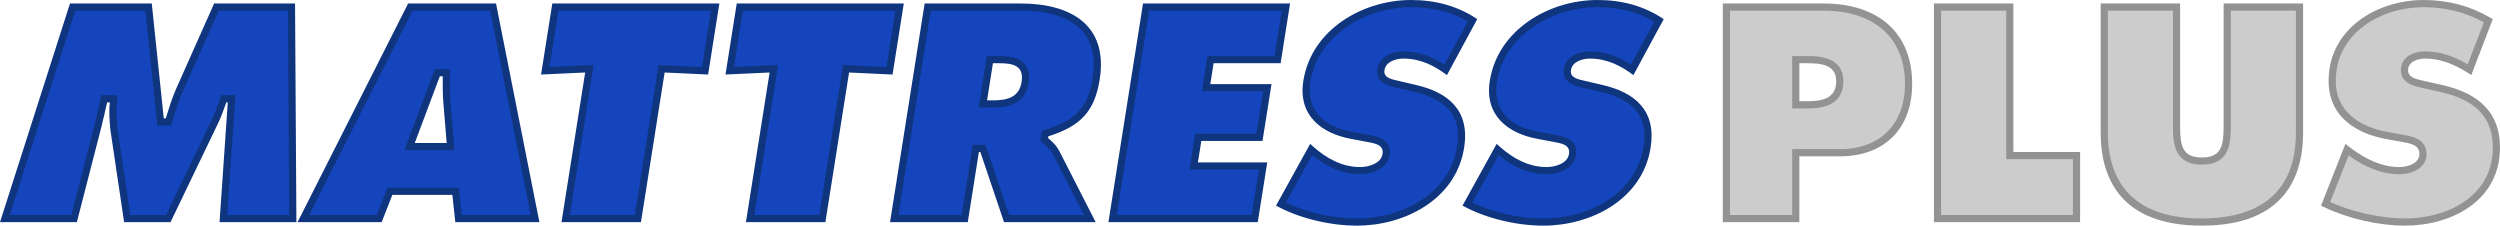
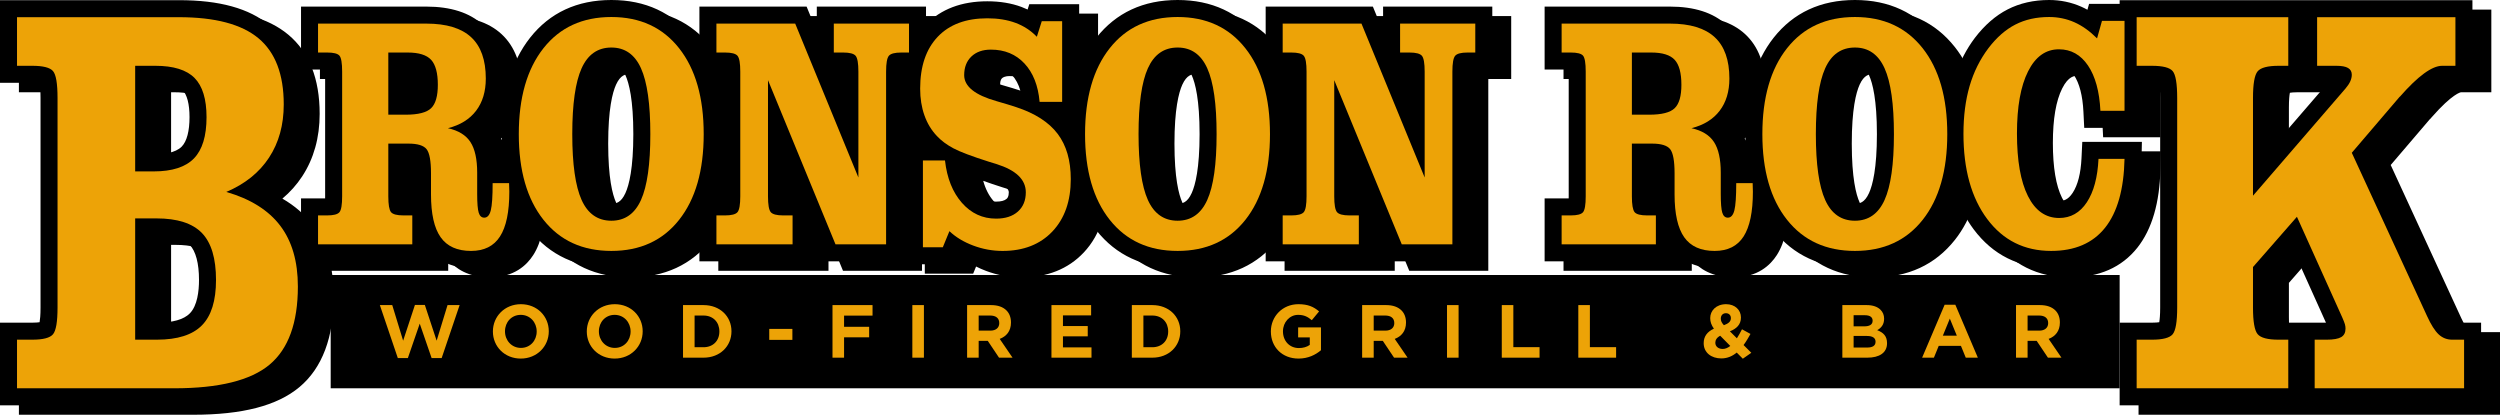
- <svg xmlns="http://www.w3.org/2000/svg" version="1.1" id="Layer_1" x="0px" y="0px" width="696.339px" height="62.848px" viewBox="0 0 696.339 62.848" enable-background="new 0 0 696.339 62.848" xml:space="preserve">
+ <svg xmlns="http://www.w3.org/2000/svg" version="1.1" id="Layer_1" x="0px" y="0px" width="10454.034px" height="1734.349px" viewBox="0 0 10454.034 1734.349" enable-background="new 0 0 10454.034 1734.349" xml:space="preserve">
+   <path d="M5783.527,131.503L5740.84,27.586h-448.299v171.641c-9.108-14.57-18.814-28.6-29.313-41.855  C5180.742,52.933,5066.723,0,4924.385,0c-142.996,0-257.362,53.077-339.945,157.767c-29.38,37.243-53.357,79.572-71.824,126.784  V17.482h-208.5l-7.052,22.347c-8.28-3.926-16.798-7.545-25.513-10.787c-42.048-15.708-90.166-23.649-142.983-23.649  c-107.642,0-193.775,32.7-256.339,96.942V27.586h-456.683v103.8l-42.628-103.8h-448.271v171.641  c-9.108-14.57-18.787-28.6-29.283-41.855C2812.847,52.933,2698.848,0,2556.49,0c-143.023,0-257.4,53.097-339.926,157.767  c-78.501,99.516-118.303,235.149-118.303,403.114c0,47.287,3.521,91.691,9.841,133.76h-42.27  c-2.982-57.94-15.785-103.686-38.845-139.174c-3.397-5.239-7.015-10.276-10.894-15.099c11.481-10.392,21.96-21.796,31.388-34.206  c36.549-48.099,55.085-107.911,55.085-177.749c0-97.752-28.329-173.512-84.216-225.152  c-54.342-50.231-133.625-75.695-235.582-75.695h-523.994v263.207h100.694c0.087,2.664,0.107,5.596,0.107,8.772v521.31  c0,3.193-0.04,6.118-0.107,8.809h-100.694v118.506c-9.147-16.577-19.027-32.565-30.356-47.443  c-32.882-43.303-75.25-79.977-126.63-109.754c32.257-27.074,59.88-58.057,82.662-92.752  c48.572-73.988,73.213-161.984,73.213-261.539c0-147.248-44.2-258.739-131.386-331.385C1041.763,34.929,918.058,0.723,748.134,0.723  H0v345.56h135.228c14.319,0,24.082,0.887,30.489,1.854c1.776,10.554,3.755,29.505,3.755,61.461v876.375  c0,32.151-2.055,51.004-3.879,61.386c-6.282,0.984-15.998,1.891-30.364,1.891H0v345.559h728.712  c205.767,0,350.992-37.727,444.005-115.36c95.56-79.776,144.037-208.162,144.037-381.569c0-37.031-3.185-71.903-8.819-105.055  h487.261v-45.89c30.548,36.203,84.02,73.486,174.583,73.486c100.184,0,153.696-50.724,180.885-93.149  c17.889-27.787,30.771-61.732,39.069-102.064c8.404,13.121,17.33,25.772,26.873,37.842  c82.524,104.419,196.881,157.352,339.886,157.352c142.676,0,256.771-52.836,339.134-157.014  c10.372-13.141,19.992-27.017,29.022-41.422v170.88h460.719V945.246l60.688,147.598h330.374V299.545  c0-3.203,0.047-6.128,0.124-8.772h6.003c-3.948,25.252-5.944,51.931-5.944,80.026c0,48.736,7.371,94.24,21.893,135.228  c12.447,35.13,29.999,66.73,52.006,93.9h-62.378v505.036h202.131l12.293-29.989c13.257,6.715,27.188,12.852,41.748,18.332  c47.744,18.006,97.521,27.114,147.973,27.114c107.411,0,194.915-34.812,260.004-103.522c36.917-38.97,62.979-85.68,78.707-139.172  c15.235,30.807,32.959,59.377,53.512,85.322c82.564,104.419,196.92,157.352,339.886,157.352  c142.589,0,256.705-52.816,339.21-157.051c10.363-13.103,19.935-26.94,28.946-41.308v170.803h460.708V945.209l60.728,147.635  h330.468V299.545c0-3.203,0.04-6.128,0.117-8.772h95.638V27.586h-456.674V131.503z M636.392,346.283h13.123  c54.948,0,94.181,10.276,113.303,29.621c19.423,19.684,29.68,59.06,29.68,113.857c0,58.711-11.26,101.291-32.565,123.194  c-26.244,26.969-78.212,32.643-117.182,32.643h-6.359V346.283z M793.627,1310.559c-25.357,25.685-71.575,38.691-137.378,38.691  h-19.857V984.432h18.158c66.692,0,113.325,13.238,138.625,39.365c25.511,26.293,38.99,77.114,38.99,146.969  C832.164,1216.733,825.46,1278.311,793.627,1310.559 M1695.003,829.665c-0.059-2.691-0.097-5.616-0.097-8.809V671.639h13.121  c8.809,0,15.158,0.549,19.549,1.186c1.66,8.829,3.551,24.855,3.551,51.968v87.976c0,5.713,0.057,11.339,0.202,16.895H1695.003z   M1753.184,400.962c-4.187,1.931-19.365,7.487-56.735,7.487h-1.543V290.773h9.649c35.506,0,45.744,7.487,45.821,7.487  c0.174,0.223,9.351,12.41,9.351,56.397C1759.727,384.897,1754.941,397.402,1753.184,400.962 M2615.452,807.039  c-18.613,41.315-40.185,44.779-58.962,44.779c-19.01,0-40.863-3.464-59.542-44.779c-14.957-33.182-32.777-102.816-32.777-246.158  c0-143.361,17.82-213.015,32.757-246.16c18.699-41.353,40.553-44.817,59.562-44.817c18.777,0,40.349,3.464,58.982,44.799  c15.004,33.2,32.844,102.836,32.844,246.178C2648.316,704.203,2630.476,773.837,2615.452,807.039 M3024.406,820.828  c0,3.221-0.04,6.146-0.107,8.837h-54.438c29.032-77.122,43.892-166.855,43.892-268.784c0-102.461-14.965-192.666-44.21-270.108  h54.757c0.067,2.664,0.107,5.569,0.107,8.772V820.828z M3282.692,829.665c-0.077-2.691-0.116-5.616-0.116-8.837V695.249  l55.268,134.416H3282.692z M3518.314,381.714l-37.322-90.94h37.225c0.057,2.664,0.097,5.569,0.097,8.772V381.714z M4209.065,831.605  c-8.529,7.622-23.31,11.501-43.882,11.501c-35.844,0-64.279-13.364-89.501-42.011c-19.403-22.077-33.886-50.376-43.331-84.522  c23.282,8.519,50.212,17.589,80.924,27.355c7.43,2.45,18.255,5.788,31.793,9.841c22.047,6.831,73.33,25.424,73.33,50.308  C4218.396,823.278,4212.097,828.894,4209.065,831.605 M4186.981,354.677c-72.193-20.33-83.809-40.371-84.022-40.371  c0-18.707,5.77-24.266,8.134-26.552c2.373-2.259,9.504-9.118,32.488-9.118c37.727,0,65.822,11.307,88.431,35.498  c15.476,16.615,27.094,38.276,34.755,64.694C4246.358,372.102,4220.258,364.22,4186.981,354.677 M4467.894,502.67  c-1.603-1.881-3.02-3.841-4.68-5.673h5.018C4468.095,498.868,4467.991,500.769,4467.894,502.67 M4983.347,807.078  c-18.573,41.276-40.167,44.74-58.962,44.74c-19.009,0-40.843-3.464-59.505-44.76c-14.955-33.202-32.795-102.876-32.795-246.178  c0-143.304,17.84-212.996,32.757-246.16c18.7-41.353,40.533-44.817,59.542-44.817c18.767,0,40.389,3.464,59.001,44.817  c14.965,33.105,32.807,102.682,32.807,246.16C5016.193,704.347,4998.371,773.896,4983.347,807.078 M5392.348,820.828  c0,3.221-0.04,6.146-0.117,8.837h-54.437c29.022-77.141,43.882-166.874,43.882-268.784c0-102.48-14.957-192.666-44.21-270.108  h54.765c0.077,2.644,0.117,5.569,0.117,8.772V820.828z M5650.51,829.665c-0.079-2.691-0.116-5.616-0.116-8.837V695.133  l55.345,134.532H5650.51z M5886.152,290.773c0.077,2.664,0.115,5.569,0.115,8.772v82.169l-37.34-90.94H5886.152z" />
+   <path d="M10254.112,1349.268c-4.4,0-5.75-0.848-8.009-2.932c-3.126-2.932-14.724-15.496-32.824-55.152L9917.971,650.46  l163.738-191.662l1.332-0.869l6.213-7.092c87.553-99.835,121.729-104.419,122.636-104.534h126.861V0.733H8863.518v15.409h-127.769  l-6.948,24.681c-8.586-4.766-17.251-9.09-26.013-12.967C8660.837,9.369,8615.662,0,8568.517,0  c-64.299,0-122.75,13.277-173.657,39.464c-50.25,25.78-96.236,65.803-136.916,119.21c-34.755,46.121-61.538,97.953-80.836,153.858  c-19.549-58.646-46.469-110.758-81.609-155.2C8012.904,52.933,7898.896,0,7756.635,0c-142.936,0-257.292,53.077-339.926,157.747  c-78.501,99.479-118.312,235.11-118.312,403.134c0,47.269,3.531,91.691,9.843,133.74h-42.223  c-2.992-57.853-15.804-103.587-38.904-139.192c-3.377-5.239-7.005-10.256-10.865-15.062c11.463-10.392,21.922-21.768,31.358-34.146  c36.608-48.109,55.152-107.932,55.152-177.798c0-97.762-28.367-173.522-84.251-225.135  c-54.284-50.249-133.578-75.723-235.624-75.723h-523.887v263.207h100.617c0.057,2.674,0.097,5.596,0.097,8.772v521.31  c0,3.203-0.04,6.128-0.116,8.789h-100.598v263.18h536.374v-45.773c30.605,36.144,84.08,73.369,174.565,73.369  c100.133,0,153.684-50.686,180.989-93.227c17.812-27.787,30.664-61.695,38.942-101.967c8.414,13.121,17.35,25.79,26.902,37.842  c82.611,104.399,196.95,157.332,339.866,157.332c142.589,0,256.675-52.816,339.114-157.014  c34.812-44.007,61.541-95.541,81.011-153.52c18.603,55.587,43.786,105.605,76.303,149.034  c80.238,107.158,189.229,161.499,323.966,161.499c121.245,0,215.918-41.711,281.452-124.016  c61.115-77.025,93.613-188.236,96.584-330.593l1.506-72.599h-249.265l-3.223,67.753c-3.05,64.068-15.573,113.131-37.168,145.794  c-19.606,29.582-38.634,33.654-56.29,33.654c-13.22,0-40.719,0-67-52.46c-25.437-50.666-38.346-127.952-38.346-229.737  c0-99.892,13.065-176.484,38.925-227.826c26.532-53.057,52.835-53.057,65.475-53.057c18.719,0,40.796,4.371,62.621,36.559  c23.021,34.049,36.396,85.565,39.772,153.125l3.357,67.579h239.635V346.303h43.65c14.339,0,24.122,0.887,30.548,1.861  c1.777,10.546,3.765,29.497,3.765,61.434v876.355c0,32.131-2.064,51.024-3.898,61.406c-6.292,0.984-16.036,1.909-30.414,1.909  h-135.197v345.56h1511.475v-345.56H10254.112z M6895.158,829.645c-0.077-2.662-0.117-5.586-0.117-8.789V671.639h13.104  c8.819,0,15.168,0.559,19.549,1.186c1.678,8.876,3.589,24.922,3.589,51.968v87.976c0,5.713,0.057,11.349,0.174,16.876H6895.158z   M6953.282,400.982c-4.13,1.919-19.298,7.468-56.638,7.468h-1.603V290.773h9.592c35.623,0,45.851,7.527,45.871,7.527  c0.114,0.144,9.319,12.254,9.319,56.357C6959.822,385.014,6954.999,397.479,6953.282,400.982 M7815.646,807.059  c-18.603,41.306-40.215,44.76-59.011,44.76c-19.027,0-40.873-3.454-59.513-44.799c-14.937-33.115-32.767-102.692-32.767-246.138  c0-143.458,17.83-213.055,32.767-246.197c18.64-41.315,40.505-44.779,59.513-44.779c18.796,0,40.389,3.464,59.031,44.779  c14.975,33.22,32.844,102.874,32.844,246.197C7848.51,704.183,7830.641,773.819,7815.646,807.059 M8417.052,266.565  c-36.375,72.191-54.033,167.59-54.033,291.633c0,125.917,17.484,221.951,53.435,293.506c41.238,82.38,98.187,115.224,148.9,126.205  c-83.096-2.885-148.09-37.091-198.398-104.294c-56.657-75.683-85.392-181.347-85.392-314.055c0-67.127,7.681-127.596,22.792-179.659  c14.569-50.097,37.186-95.726,67.02-135.325c27.479-36.105,57.255-62.523,88.518-78.568c26.958-13.876,58.51-21.721,93.958-23.399  C8506.65,155.99,8455.358,189.935,8417.052,266.565 M9607.937,1349.268h-79.756c-15.361,0-25.493-1.041-31.842-2.122  c-1.872-10.092-4.071-28.811-4.071-61.193v-142.646l93.245-106.589l140.736,312.549H9607.937z M9492.268,627.081V409.598  c0-32.372,2.199-51.081,4.054-61.163c6.366-1.081,16.498-2.132,31.859-2.132h206.405L9492.268,627.081z" />
+   <path d="M5862.569,171.024l-42.687-103.917h-448.299v171.641c-9.107-14.569-18.814-28.6-29.312-41.855  c-82.497-104.439-196.505-157.371-338.843-157.371c-142.996,0-257.362,53.077-339.945,157.767  c-29.38,37.243-53.358,79.572-71.824,126.784V57.003h-208.5l-7.052,22.347c-8.28-3.926-16.799-7.545-25.513-10.787  c-42.048-15.708-90.166-23.649-142.984-23.649c-107.642,0-193.774,32.7-256.338,96.942V67.107h-456.683v103.8l-42.628-103.8  h-448.271v171.641c-9.108-14.569-18.787-28.6-29.283-41.855C2891.889,92.454,2777.89,39.521,2635.533,39.521  c-143.023,0-257.4,53.097-339.926,157.767c-78.501,99.516-118.303,235.149-118.303,403.114c0,47.287,3.521,91.691,9.841,133.76  h-42.27c-2.982-57.94-15.785-103.686-38.845-139.174c-3.397-5.239-7.015-10.276-10.894-15.099  c11.481-10.392,21.96-21.796,31.388-34.206c36.549-48.099,55.085-107.911,55.085-177.749c0-97.752-28.329-173.512-84.216-225.152  c-54.342-50.231-133.625-75.695-235.582-75.695h-523.994v263.207h100.694c0.087,2.664,0.107,5.596,0.107,8.772v521.31  c0,3.193-0.039,6.118-0.107,8.809h-100.694v118.506c-9.147-16.577-19.027-32.565-30.356-47.443  c-32.882-43.303-75.25-79.977-126.63-109.754c32.257-27.074,59.88-58.057,82.663-92.752  c48.572-73.988,73.213-161.984,73.213-261.539c0-147.248-44.201-258.739-131.386-331.385  C1120.806,74.45,997.1,40.244,827.177,40.244H79.042v345.56H214.27c14.319,0,24.082,0.887,30.489,1.854  c1.776,10.554,3.755,29.505,3.755,61.461v876.375c0,32.15-2.055,51.004-3.879,61.386c-6.282,0.984-15.998,1.891-30.364,1.891H79.042  v345.56h728.712c205.767,0,350.992-37.727,444.005-115.36c95.56-79.776,144.037-208.162,144.037-381.569  c0-37.031-3.185-71.903-8.819-105.055h487.261v-45.89c30.548,36.203,84.02,73.486,174.583,73.486  c100.184,0,153.696-50.714,180.885-93.15c17.889-27.787,30.771-61.732,39.069-102.063c8.404,13.121,17.33,25.772,26.873,37.842  c82.524,104.419,196.881,157.352,339.886,157.352c142.676,0,256.771-52.836,339.133-157.014  c10.373-13.141,19.992-27.017,29.023-41.422v170.88h460.718V984.768l60.689,147.598h330.374V339.066  c0-3.203,0.047-6.128,0.124-8.772h6.003c-3.948,25.252-5.944,51.931-5.944,80.026c0,48.736,7.371,94.24,21.893,135.228  c12.447,35.13,29.999,66.73,52.006,93.9h-62.378v505.036h202.131l12.293-29.989c13.258,6.715,27.188,12.852,41.749,18.332  c47.743,18.006,97.521,27.114,147.973,27.114c107.411,0,194.915-34.812,260.004-103.522c36.917-38.97,62.979-85.68,78.707-139.172  c15.235,30.807,32.959,59.377,53.512,85.322c82.564,104.419,196.92,157.352,339.886,157.352  c142.589,0,256.714-52.816,339.21-157.051c10.363-13.103,19.935-26.94,28.945-41.308v170.803h460.708V984.73l60.729,147.635h330.468  V339.066c0-3.203,0.04-6.128,0.117-8.772h95.637V67.107h-456.673V171.024z M715.435,385.804h13.123  c54.948,0,94.181,10.276,113.303,29.621c19.423,19.684,29.68,59.06,29.68,113.857c0,58.711-11.26,101.291-32.565,123.194  c-26.244,26.969-78.212,32.643-117.182,32.643h-6.359V385.804z M872.67,1350.08c-25.357,25.685-71.575,38.691-137.378,38.691  h-19.857v-364.818h18.158c66.692,0,113.325,13.238,138.625,39.365c25.511,26.303,38.99,77.114,38.99,146.969  C911.207,1256.255,904.502,1317.833,872.67,1350.08 M1774.046,869.186c-0.059-2.691-0.097-5.616-0.097-8.809V711.16h13.121  c8.809,0,15.158,0.549,19.549,1.186c1.66,8.829,3.551,24.855,3.551,51.968v87.976c0,5.713,0.057,11.339,0.202,16.895H1774.046z   M1832.227,440.484c-4.187,1.931-19.365,7.487-56.735,7.487h-1.543V330.294h9.649c35.506,0,45.744,7.487,45.821,7.487  c0.174,0.223,9.351,12.41,9.351,56.397C1838.769,424.418,1833.983,436.923,1832.227,440.484 M2694.494,846.56  c-18.613,41.315-40.185,44.779-58.962,44.779c-19.01,0-40.863-3.464-59.542-44.779c-14.957-33.182-32.777-102.816-32.777-246.158  c0-143.361,17.82-213.015,32.757-246.16c18.699-41.353,40.552-44.817,59.562-44.817c18.777,0,40.349,3.464,58.981,44.799  c15.004,33.2,32.844,102.836,32.844,246.178C2727.358,743.724,2709.518,813.358,2694.494,846.56 M3103.448,860.349  c0,3.221-0.04,6.146-0.107,8.837h-54.438c29.032-77.122,43.892-166.855,43.892-268.784c0-102.461-14.965-192.666-44.21-270.108  h54.757c0.067,2.664,0.107,5.569,0.107,8.772V860.349z M3361.735,869.186c-0.077-2.691-0.117-5.616-0.117-8.837V734.77  l55.269,134.416H3361.735z M3597.356,421.235l-37.322-90.94h37.225c0.057,2.664,0.097,5.569,0.097,8.772V421.235z M4288.108,871.126  c-8.529,7.622-23.31,11.501-43.882,11.501c-35.844,0-64.279-13.364-89.501-42.011c-19.403-22.077-33.886-50.376-43.332-84.522  c23.282,8.519,50.212,17.589,80.924,27.355c7.43,2.45,18.255,5.788,31.793,9.841c22.047,6.831,73.33,25.424,73.33,50.309  C4297.439,862.799,4291.139,868.415,4288.108,871.126 M4266.023,394.198c-72.193-20.33-83.809-40.371-84.022-40.371  c0-18.707,5.77-24.266,8.133-26.552c2.374-2.259,9.505-9.118,32.488-9.118c37.727,0,65.823,11.307,88.431,35.498  c15.477,16.615,27.094,38.276,34.755,64.694C4325.4,411.623,4299.3,403.741,4266.023,394.198 M4546.936,542.191  c-1.603-1.881-3.019-3.841-4.679-5.673h5.017C4547.138,538.389,4547.033,540.29,4546.936,542.191 M5062.39,846.599  c-18.573,41.276-40.167,44.74-58.962,44.74c-19.01,0-40.843-3.464-59.505-44.76c-14.955-33.202-32.795-102.876-32.795-246.178  c0-143.304,17.84-212.996,32.757-246.16c18.699-41.353,40.533-44.817,59.542-44.817c18.767,0,40.389,3.464,59.001,44.817  c14.964,33.105,32.807,102.682,32.807,246.16C5095.236,743.868,5077.394,813.418,5062.39,846.599 M5471.391,860.349  c0,3.221-0.04,6.146-0.117,8.837h-54.437c29.022-77.141,43.882-166.874,43.882-268.784c0-102.48-14.957-192.666-44.21-270.108  h54.765c0.077,2.644,0.117,5.569,0.117,8.772V860.349z M5729.553,869.186c-0.079-2.691-0.116-5.616-0.116-8.837V734.654  l55.345,134.532H5729.553z M5965.194,330.294c0.077,2.664,0.115,5.569,0.115,8.772v82.169l-37.34-90.94H5965.194z" />
+   <path d="M10333.154,1388.789c-4.4,0-5.75-0.848-8.009-2.932c-3.126-2.932-14.724-15.496-32.824-55.152l-295.309-640.724  l163.738-191.662l1.332-0.869l6.213-7.092c87.554-99.835,121.729-104.419,122.637-104.534h126.86V40.254H8942.56v15.409h-127.769  l-6.947,24.681c-8.586-4.766-17.251-9.09-26.013-12.967c-41.952-18.488-87.127-27.857-134.271-27.857  c-64.299,0-122.751,13.277-173.658,39.464c-50.249,25.78-96.236,65.803-136.915,119.21c-34.755,46.121-61.539,97.953-80.837,153.858  c-19.549-58.646-46.469-110.758-81.609-155.2c-82.593-104.399-196.602-157.332-338.863-157.332  c-142.936,0-257.293,53.077-339.926,157.747c-78.501,99.479-118.312,235.11-118.312,403.134c0,47.269,3.531,91.691,9.843,133.74  h-42.223c-2.992-57.853-15.804-103.587-38.905-139.192c-3.377-5.239-7.005-10.256-10.864-15.062  c11.463-10.392,21.922-21.768,31.358-34.146c36.608-48.109,55.152-107.932,55.152-177.798c0-97.762-28.367-173.522-84.251-225.135  c-54.284-50.249-133.578-75.723-235.624-75.723h-523.887v263.207h100.617c0.057,2.674,0.097,5.596,0.097,8.772v521.31  c0,3.203-0.04,6.128-0.117,8.79h-100.597v263.18h536.374v-45.773c30.605,36.144,84.079,73.369,174.565,73.369  c100.132,0,153.684-50.676,180.989-93.227c17.812-27.787,30.665-61.695,38.942-101.967c8.414,13.121,17.35,25.79,26.902,37.842  c82.611,104.399,196.95,157.332,339.866,157.332c142.589,0,256.674-52.816,339.114-157.014  c34.812-44.007,61.54-95.541,81.011-153.52c18.603,55.587,43.785,105.605,76.304,149.034  c80.238,107.158,189.229,161.499,323.965,161.499c121.245,0,215.918-41.701,281.452-124.016  c61.116-77.025,93.614-188.236,96.584-330.593l1.506-72.598h-249.265l-3.223,67.753c-3.049,64.068-15.573,113.131-37.168,145.794  c-19.606,29.582-38.634,33.654-56.29,33.654c-13.22,0-40.719,0-67-52.46c-25.436-50.666-38.346-127.952-38.346-229.737  c0-99.892,13.066-176.484,38.925-227.826c26.532-53.057,52.836-53.057,65.475-53.057c18.72,0,40.796,4.371,62.621,36.559  c23.021,34.049,36.396,85.565,39.772,153.125l3.357,67.579h239.635V385.824h43.651c14.338,0,24.122,0.887,30.548,1.861  c1.776,10.546,3.765,29.497,3.765,61.434v876.355c0,32.131-2.065,51.024-3.899,61.406c-6.291,0.984-16.035,1.909-30.413,1.909  H8942.56v345.56h1511.475v-345.56H10333.154z M6974.2,869.166c-0.077-2.662-0.117-5.586-0.117-8.79V711.16h13.103  c8.819,0,15.168,0.559,19.549,1.186c1.678,8.876,3.588,24.922,3.588,51.968v87.976c0,5.713,0.058,11.349,0.174,16.876H6974.2z   M7032.324,440.503c-4.13,1.919-19.298,7.468-56.638,7.468h-1.603V330.294h9.592c35.623,0,45.851,7.527,45.87,7.527  c0.115,0.144,9.319,12.254,9.319,56.357C7038.865,424.535,7034.042,437,7032.324,440.503 M7894.688,846.58  c-18.603,41.306-40.215,44.76-59.011,44.76c-19.027,0-40.873-3.454-59.513-44.799c-14.937-33.115-32.767-102.692-32.767-246.138  c0-143.458,17.83-213.055,32.767-246.197c18.64-41.315,40.505-44.78,59.513-44.78c18.796,0,40.389,3.464,59.031,44.78  c14.975,33.22,32.844,102.874,32.844,246.197C7927.552,743.704,7909.683,813.348,7894.688,846.58 M8496.095,306.086  c-36.376,72.191-54.033,167.59-54.033,291.633c0,125.917,17.483,221.951,53.435,293.506  c41.238,82.38,98.187,115.224,148.899,126.205c-83.095-2.885-148.09-37.091-198.398-104.294  c-56.657-75.683-85.392-181.347-85.392-314.055c0-67.127,7.682-127.596,22.792-179.659c14.569-50.097,37.187-95.726,67.021-135.325  c27.479-36.105,57.254-62.523,88.518-78.568c26.957-13.876,58.509-21.721,93.958-23.399  C8585.693,195.511,8534.4,229.456,8496.095,306.086 M9686.979,1388.789h-79.755c-15.362,0-25.493-1.041-31.843-2.122  c-1.871-10.092-4.07-28.811-4.07-61.193v-142.646l93.244-106.589l140.737,312.549H9686.979z M9571.311,666.602V449.119  c0-32.372,2.199-51.081,4.053-61.163c6.367-1.081,16.498-2.132,31.86-2.132h206.405L9571.311,666.602z" />
+   <rect x="1382.808" y="1149.984" width="7480.71" height="473.675" />
+   <path fill="#EDA307" d="M71.15,1623.659V1420.4h64.078c44.944,0,73.774-7.507,86.376-22.618  c12.669-15.052,19.008-52.334,19.008-111.79V409.608c0-60.296-6.339-97.742-19.008-112.418  c-12.601-14.666-41.432-22.057-86.376-22.057H71.15V71.873h676.975c151.214,0,262.069,29.35,332.63,88.093  c70.504,58.732,105.759,150.973,105.759,276.716c0,85.836-20.511,160.015-61.529,222.5  c-41.027,62.465-100.607,110.323-178.742,143.419c101.196,29.35,176.387,76.438,225.528,141.152  c49.21,64.781,73.834,149.477,73.834,254.147c0,152.083-39.561,261.055-118.487,326.937  c-78.965,65.919-211.78,98.823-398.415,98.823H71.15z M565.242,716.747h77.499c77.025,0,133.094-18.083,168.206-54.207  c35.111-36.097,52.702-93.719,52.702-172.761c0-75.288-16.741-129.91-50.154-163.815c-33.453-33.838-88.132-50.83-163.989-50.83  h-84.263V716.747z M565.242,1420.4h91.017c85.998,0,148.58-19.934,188.004-59.861c39.357-39.889,59.021-103.146,59.021-189.773  c0-90.312-19.664-155.874-59.021-196.486c-39.424-40.679-102.595-60.999-189.704-60.999h-89.318V1420.4z" />
+   <path fill="#EDA307" d="M1623.776,820.855c0,34.958,3.772,56.986,11.307,66.18c7.507,9.167,24.934,13.749,52.403,13.749h36.579  v120.899h-394.151V900.785h38.142c26.736,0,43.843-4.486,51.38-13.439c7.505-8.926,11.279-31.099,11.279-66.49V299.555  c0-35.826-3.774-58.076-11.279-66.838c-7.537-8.77-24.643-13.074-51.38-13.074h-38.142V98.706h452.834  c83.886,0,146.333,18.911,187.291,56.792c40.93,37.804,61.396,95.485,61.396,172.925c0,54.197-13.518,99.074-40.584,134.706  c-27.092,35.585-66.354,59.898-117.878,72.897c44.153,9.861,75.588,29.186,94.278,58.094  c18.777,28.888,28.125,71.555,28.125,127.972v89.355c0,38.519,2.172,64.599,6.476,78.232c4.351,13.74,12.099,20.513,23.128,20.513  c12.977,0,22.104-10.179,27.305-30.568c5.201-20.397,7.748-58.335,7.748-113.865h68.709c0,4.488,0.154,10.613,0.53,18.478  c0.281,7.825,0.512,13.556,0.512,17.174c0,84.631-12.997,147.039-38.942,187.37c-25.849,40.351-66.257,60.507-121.071,60.507  c-57.845,0-100.194-19.067-127.084-57.13c-26.997-38.094-40.408-97.839-40.408-179.391v-87.966  c0-51.524-6.088-85.093-18.304-100.781c-12.234-15.65-37.523-23.515-75.936-23.515h-84.261V820.855z M1623.776,479.59h72.683  c52.16,0,87.611-9.05,106.348-27.228c18.709-18.12,28.06-50.704,28.06-97.694c0-49.285-9.351-84.107-28.06-104.476  c-18.737-20.377-51.474-30.548-98.271-30.548h-80.76V479.59z" />
+   <path fill="#EDA307" d="M2169.402,560.881c0-152.277,34.301-271.949,103.01-359.068c68.69-87.109,163.381-130.683,284.078-130.683  c120.01,0,214.385,43.438,283.055,130.345c68.708,86.887,103.067,206.694,103.067,359.406c0,152.275-34.263,271.726-102.799,358.362  c-68.504,86.684-162.985,130.017-283.324,130.017c-120.698,0-215.388-43.428-284.078-130.315  C2203.702,832.077,2169.402,712.704,2169.402,560.881 M2393.031,560.881c0,125.877,13.044,217.645,39.087,275.404  c26.08,57.776,67.542,86.674,124.373,86.674c56.474,0,97.799-28.898,123.84-86.674c26.062-57.758,39.126-149.526,39.126-275.404  s-13.064-217.667-39.126-275.443c-26.041-57.756-67.366-86.674-123.84-86.674c-56.832,0-98.293,28.918-124.373,86.674  C2406.074,343.214,2393.031,435.004,2393.031,560.881" />
+   <path fill="#EDA307" d="M3095.546,299.555c0-34.958-3.832-56.966-11.522-66.2c-7.659-9.147-25.116-13.712-52.12-13.712h-36.107  V98.706h329.427l264.241,643.542V299.555c0-34.958-3.832-56.966-11.483-66.2c-7.708-9.147-25.096-13.712-52.19-13.712h-39.126  V98.706h314.433v120.937h-32.091c-27.094,0-44.461,4.565-52.133,13.712c-7.699,9.234-11.578,31.242-11.578,66.2v722.149H3493.72  l-282.274-686.537v485.65c0,35.014,3.812,57.053,11.521,66.218c7.641,9.167,24.989,13.759,52.123,13.759h39.126v120.909h-318.418  V900.795h36.107c27.005,0,44.461-4.592,52.12-13.759c7.691-9.165,11.522-31.204,11.522-66.218V299.555z" />
+   <path fill="#EDA307" d="M3942.538,1033.833h-83.267V671.068h92.3c8.355,73.824,31.888,132.892,70.705,177.017  c38.808,44.104,86.433,66.16,142.907,66.16c38.788,0,69.202-9.88,91.249-29.564c22.077-19.703,33.105-46.594,33.105-80.605  c0-53.338-41.122-92.734-123.407-118.245c-13.315-4.013-23.533-7.14-30.528-9.446c-71.893-22.829-121.585-41.616-149.198-56.397  c-27.605-14.783-50.425-31.736-68.429-51.022c-23.081-24.209-40.505-53.079-52.421-86.696  c-11.898-33.567-17.802-70.743-17.802-111.462c0-93.177,24.478-165.495,73.464-217.039c48.969-51.476,118.072-77.238,207.352-77.238  c44.481,0,83.818,6.359,118.111,19.144c34.243,12.785,63.922,32.111,89.018,58.094l20.573-65.149h85.208v337.234h-94.278  c-6.011-68.073-27.057-121.468-63.161-160.217c-36.154-38.731-82.931-58.134-140.456-58.134c-34.397,0-61.608,9.639-81.706,28.908  c-20.041,19.267-30.056,45.252-30.056,77.892c0,47.078,45.271,83.336,135.874,108.847c34.446,9.88,61.675,18.16,81.706,24.857  c78.926,25.963,136.664,63.179,173.261,111.549c36.617,48.378,54.921,111.509,54.921,189.403  c0,91.847-25.618,164.821-76.928,219.007c-51.342,54.17-120.822,81.321-208.375,81.321c-42.116,0-83.093-7.554-122.895-22.531  c-39.782-15.042-72.877-35.034-99.275-60.11L3942.538,1033.833z" />
+   <path fill="#EDA307" d="M4537.277,560.881c0-152.277,34.302-271.949,103.03-359.068c68.708-87.109,163.38-130.683,284.078-130.683  c120.05,0,214.385,43.438,283.035,130.345c68.777,86.887,103.127,206.694,103.127,359.406c0,152.275-34.312,271.726-102.759,358.362  c-68.623,86.684-163.045,130.017-283.403,130.017c-120.698,0-215.371-43.428-284.078-130.315  C4571.58,832.077,4537.277,712.704,4537.277,560.881 M4760.945,560.881c0,125.877,13.064,217.645,39.086,275.404  c26.08,57.776,67.542,86.674,124.354,86.674c56.512,0,97.837-28.898,123.84-86.674c26.1-57.758,39.108-149.526,39.108-275.404  s-13.009-217.667-39.108-275.443c-26.003-57.756-67.328-86.674-123.84-86.674c-56.812,0-98.273,28.918-124.354,86.674  C4774.009,343.214,4760.945,435.004,4760.945,560.881" />
+   <path fill="#EDA307" d="M5463.479,299.555c0-34.958-3.822-56.966-11.578-66.2c-7.604-9.147-25.011-13.712-52.123-13.712h-36.107  V98.706h329.486l264.239,643.542V299.555c0-34.958-3.782-56.966-11.5-66.2c-7.701-9.147-25.048-13.712-52.123-13.712h-39.116V98.706  h314.413v120.937h-32.129c-27.133,0-44.384,4.565-52.085,13.712c-7.719,9.234-11.54,31.242-11.54,66.2v722.149h-211.674  l-282.379-686.537v485.65c0,35.014,3.879,57.053,11.578,66.218c7.661,9.167,25.049,13.759,52.143,13.759h39.136v120.909h-318.448  V900.795h36.107c27.111,0,44.519-4.592,52.123-13.759c7.756-9.165,11.578-31.204,11.578-66.218V299.555z" />
+   <path fill="#EDA307" d="M6823.911,820.855c0,34.958,3.782,56.986,11.29,66.18c7.487,9.167,25.068,13.749,52.431,13.749h36.608  v120.899h-394.113V900.785h38.095c26.706,0,43.823-4.486,51.387-13.439c7.47-8.926,11.232-31.099,11.232-66.49V299.555  c0-35.826-3.762-58.076-11.232-66.838c-7.564-8.77-24.681-13.074-51.387-13.074h-38.095V98.706h452.757  c83.945,0,146.373,18.911,187.301,56.792c40.93,37.804,61.444,95.485,61.444,172.925c0,54.197-13.526,99.074-40.64,134.706  c-27.074,35.585-66.364,59.898-117.87,72.897c44.133,9.861,75.57,29.186,94.308,58.094c18.737,28.888,28.135,71.555,28.135,127.972  v89.355c0,38.519,2.124,64.599,6.466,78.232c4.361,13.74,12.06,20.513,23.078,20.513c12.949,0,22.116-10.179,27.384-30.568  c5.171-20.397,7.776-58.335,7.776-113.865h68.662c0,4.488,0.134,10.613,0.482,18.478c0.328,7.825,0.52,13.556,0.52,17.174  c0,84.631-13.007,147.039-38.883,187.37c-25.898,40.351-66.287,60.507-121.11,60.507c-57.835,0-100.232-19.067-127.171-57.13  c-26.843-38.094-40.352-97.839-40.352-179.391v-87.966c0-51.524-6.135-85.093-18.235-100.781  c-12.293-15.65-37.535-23.515-76.013-23.515h-84.253V820.855z M6823.911,479.59h72.733c52.123,0,87.628-9.05,106.251-27.228  c18.757-18.12,28.06-50.704,28.06-97.694c0-49.285-9.303-84.107-28.06-104.476c-18.623-20.377-51.39-30.548-98.262-30.548h-80.722  V479.59z" />
+   <path fill="#EDA307" d="M7369.527,560.881c0-152.277,34.272-271.949,103.049-359.068c68.737-87.109,163.411-130.683,284.079-130.683  c120.067,0,214.298,43.438,283.055,130.345c68.68,86.887,103.048,206.694,103.048,359.406c0,152.275-34.273,271.726-102.797,358.362  c-68.583,86.684-162.968,130.017-283.306,130.017c-120.668,0-215.341-43.428-284.079-130.315  C7403.799,832.077,7369.527,712.704,7369.527,560.881 M7593.225,560.881c0,125.877,12.987,217.645,39.077,275.404  c26.033,57.776,67.542,86.674,124.354,86.674c56.464,0,97.819-28.898,123.85-86.674c26.072-57.758,39.156-149.526,39.156-275.404  s-13.083-217.667-39.156-275.443c-26.031-57.756-67.386-86.674-123.85-86.674c-56.812,0-98.321,28.918-124.354,86.674  C7606.211,343.214,7593.225,435.004,7593.225,560.881" />
+   <path fill="#EDA307" d="M8775.136,664.324h108.798c-2.644,127.219-29.832,223.137-81.185,287.833  c-51.561,64.771-126.725,97.104-225.721,97.104c-111.732,0-200.636-44.345-267.02-133.007  c-66.403-88.692-99.575-207.623-99.575-356.705c0-74.353,8.588-140.871,25.607-199.517c17.06-58.673,43.323-111.549,78.734-158.557  c34.079-44.762,71.593-77.683,112.582-98.726c40.968-21.063,88.033-31.619,141.159-31.619c37.438,0,72.637,7.313,105.598,21.816  c32.921,14.609,64.49,37.089,94.961,67.56l20.573-73.233h94.285v376.165h-100.809c-4.053-81.058-21.323-144.171-51.892-189.403  c-30.604-45.214-71.13-67.86-121.555-67.86c-55.249,0-98.302,30.809-129.101,92.377c-31.01,61.578-46.429,148.127-46.429,259.637  c0,113.325,15.205,200.531,45.909,261.674c30.605,61.116,74.043,91.664,130.566,91.664c48.109,0,86.664-21.836,115.592-65.487  C8755.085,802.369,8771.45,741.803,8775.136,664.324" />
+   <path fill="#EDA307" d="M8934.647,1623.679v-203.261h64.067c45.003,0,73.871-7.564,86.436-22.596  c12.639-15.091,19.008-52.336,19.008-111.869V409.608c0-60.266-6.369-97.752-19.008-112.418  c-12.564-14.704-41.433-22.037-86.436-22.037h-64.067V71.883h634.039v203.269h-40.506c-45.504,0-74.701,7.709-87.668,23.167  c-12.911,15.467-19.375,52.498-19.375,111.288v408.788l386.914-448.329c8.974-10.574,15.631-20.531,19.915-29.939  c4.147-9.446,6.33-18.652,6.33-27.683c0-12.765-5.249-22.191-15.785-28.242c-10.287-6.041-26.438-9.05-48.36-9.05h-80.856V71.883  h578.325v203.269h-55.73c-42.107,0-100.848,42.946-176.128,128.762l-1.697,1.148L9834.297,638.87l314.375,682.089  c16.846,36.917,33.172,62.718,48.937,77.402c15.748,14.666,34.563,22.057,56.484,22.057h49.769v203.261h-624.795v-203.261h49.75  c28.714,0,49.131-3.608,61.192-10.768c12.06-7.12,18.043-19.008,18.043-35.565c0-6.041-0.85-12.06-2.509-18.101  c-1.697-6.001-5.326-15.439-10.962-28.194l-189.693-421.282l-183.75,210.073v169.372c0,58.723,6.464,95.813,19.375,111.29  c12.967,15.457,42.164,23.175,87.668,23.175h40.506v203.261H8934.647z" />
  <g>
-     <g>
-       <g>
-         <path fill="#1545BC" d="M62.222,60.879l2.292-33.363h-2.179l-0.358,1c-0.675,1.887-1.374,3.837-2.249,5.618L46.87,60.879H35.436     l-3.711-24.917c-0.229-2.515-0.405-4.848-0.166-7.351l0.105-1.095h-2.628l-0.266,1.182c-0.513,2.284-1.044,4.645-1.631,6.919     l-6.508,25.262H1.37L20.224,1.97h21.15l3.338,31.989h2.203L47.3,32.72c0.772-2.496,1.57-5.077,2.608-7.438L60.292,1.97h20.895     l0.365,58.909H62.222z" />
-       </g>
-       <g>
-         <path fill="#0F357F" d="M80.193,2.97l0.353,56.909H63.293l2.145-31.226l0.147-2.137h-2.142h-0.404h-1.408l-0.475,1.325     l-0.122,0.34c-0.665,1.859-1.354,3.782-2.211,5.527l-12.582,26.17h-9.943L32.723,35.87c-0.229-2.498-0.397-4.764-0.167-7.164     l0.21-2.191h-2.201h-0.727h-1.6l-0.351,1.561l-0.089,0.398c-0.512,2.277-1.041,4.632-1.625,6.893l-6.314,24.511H2.74L20.954,2.97     h19.519l3.151,30.197l0.187,1.792h1.802h0.565h1.474l0.436-1.408l0.163-0.526c0.765-2.472,1.555-5.028,2.568-7.331L60.941,2.97     H80.193 M82.181,0.97H59.643L48.993,24.88c-1.137,2.585-1.988,5.413-2.814,8.078h-0.565L42.275,0.97H19.494L0,61.879h21.407     l6.701-26.012c0.626-2.423,1.184-4.928,1.729-7.351h0.727c-0.247,2.585-0.066,5.008,0.172,7.593l3.838,25.77h12.925     l13.127-27.304c0.953-1.939,1.69-4.04,2.413-6.059h0.404l-2.291,33.363h21.408L82.181,0.97L82.181,0.97z" />
-       </g>
-     </g>
-     <g>
-       <g>
-         <path fill="#1545BC" d="M127.718,60.879l-0.817-7.594h-18.301l-2.979,7.594H84.501L114.294,1.97h23.042l11.693,58.909H127.718z      M114.083,40.826h11.415L124.525,29c-0.222-2.418-0.216-4.932-0.211-7.363l0.003-1.392h-2.502L114.083,40.826z" />
-       </g>
-       <g>
-         <path fill="#0F357F" d="M136.514,2.97l11.296,56.909h-19.194l-0.625-5.807l-0.192-1.786h-1.796H109.28h-1.364l-0.498,1.27     l-2.481,6.324h-18.81L114.909,2.97H136.514 M112.639,41.826h2.888h8.886h2.171l-0.178-2.164l-0.886-10.763     c-0.217-2.359-0.211-4.845-0.206-7.25l0.001-0.4l0.004-2.004h-2.004h-0.808h-1.385l-0.487,1.297l-6.979,18.581L112.639,41.826      M138.156,0.97h-24.477L82.874,61.879h23.427l2.979-7.593h16.722l0.817,7.593h23.427L138.156,0.97L138.156,0.97z M123.314,21.245     c-0.005,2.585-0.023,5.251,0.214,7.836l0.885,10.744h-8.886l6.979-18.581H123.314L123.314,21.245z" />
-       </g>
-     </g>
-     <g>
-       <g>
-         <polygon fill="#1545BC" points="157.565,60.879 164.171,19.14 151.883,19.705 154.689,1.97 199.195,1.97 196.387,19.72      184.277,19.155 177.675,60.879    " />
-       </g>
-       <g>
-         <path fill="#0F357F" d="M198.024,2.97l-2.486,15.71l-10.32-0.482l-1.789-0.084l-0.28,1.769l-6.329,39.996h-18.085l6.231-39.371     l0.384-2.423l-2.451,0.113l-9.836,0.452l2.481-15.68H198.024 M200.366,0.97h-46.53l-3.132,19.791l12.287-0.565l-6.597,41.683     h22.135l6.596-41.683l12.109,0.565L200.366,0.97L200.366,0.97z" />
-       </g>
-     </g>
-     <g>
-       <g>
-         <polygon fill="#1545BC" points="208.937,60.879 215.543,19.14 203.256,19.705 206.062,1.97 250.567,1.97 247.759,19.72      235.65,19.155 229.047,60.879    " />
-       </g>
-       <g>
-         <path fill="#0F357F" d="M249.397,2.97l-2.486,15.71l-10.32-0.482l-1.789-0.084l-0.28,1.769l-6.329,39.996h-18.085l6.231-39.371     l0.384-2.423l-2.451,0.113l-9.836,0.452l2.481-15.68H249.397 M251.738,0.97h-46.53l-3.132,19.791l12.287-0.565l-6.597,41.683     h22.135l6.596-41.683l12.109,0.565L251.738,0.97L251.738,0.97z" />
-       </g>
-     </g>
-     <g>
-       <g>
-         <path fill="#1545BC" d="M280.376,60.879l-6.6-19.548H271.8l-3.093,19.548h-19.625l9.323-58.909h25.885     c5.829,0,13.703,1.083,18.107,6.239c2.855,3.342,3.838,7.975,2.921,13.769c-1.336,8.442-4.772,12.236-13.614,15.037l-0.59,0.187     l-0.257,1.632l0.724,0.647c0.911,0.807,1.854,1.641,2.603,3.071l9.367,18.328H280.376z M273.759,28.95h2.706     c2.431,0,8.125,0,9.064-5.933c0.313-1.98,0.018-3.468-0.905-4.548c-1.396-1.634-3.882-1.859-6.361-1.859h-2.551L273.759,28.95z" />
-       </g>
-       <g>
-         <path fill="#0F357F" d="M284.289,2.97c5.619,0,13.19,1.022,17.347,5.888c2.656,3.11,3.563,7.471,2.693,12.963     c-1.264,7.986-4.526,11.579-12.928,14.24l-1.179,0.373l-0.193,1.221l-0.077,0.484l-0.17,1.074l0.809,0.726l0.324,0.288     c0.844,0.747,1.717,1.519,2.371,2.769l8.628,16.881h-20.823l-6.14-18.188l-0.459-1.36h-1.436h-0.404h-1.708l-0.267,1.687     l-2.826,17.861h-17.6l9.007-56.909H284.289 M272.588,29.95h2.341h1.535c2.456,0,8.979,0,10.051-6.776     c0.357-2.255-0.024-4.057-1.132-5.354c-1.659-1.942-4.403-2.21-7.121-2.21h-1.697h-1.708l-0.267,1.687l-1.636,10.34     L272.588,29.95 M284.289,0.97h-26.739l-9.64,60.909h21.65l3.093-19.548h0.404l6.6,19.548h25.527l-10.116-19.792     c-0.93-1.777-2.15-2.747-3.14-3.635l0.077-0.484c8.675-2.747,12.842-6.625,14.3-15.834C308.734,6.785,298.022,0.97,284.289,0.97     L284.289,0.97z M274.93,27.95l1.636-10.34h1.697c3.797,0,7.02,0.565,6.278,5.251c-0.716,4.524-4.441,5.089-8.076,5.089H274.93     L274.93,27.95z" />
-       </g>
-     </g>
-     <g>
-       <g>
-         <polygon fill="#1545BC" points="309.905,60.879 319.228,1.97 358.159,1.97 355.841,16.611 337.182,16.611 335.945,24.427      352.989,24.427 350.799,38.261 333.756,38.261 332.493,46.238 351.799,46.238 349.482,60.879    " />
-       </g>
-       <g>
-         <path fill="#0F357F" d="M356.988,2.97l-2.001,12.641h-16.951h-1.708l-0.267,1.687l-0.921,5.816l-0.366,2.313h2.341h14.703     l-1.873,11.834H334.61h-1.708l-0.267,1.687l-0.946,5.977l-0.366,2.313h2.342h16.965l-2,12.641h-37.553l9.007-56.909H356.988      M359.33,0.97h-40.956l-9.64,60.909h41.603l2.633-16.641h-19.306l0.946-5.977h17.043l2.506-15.834h-17.044l0.921-5.816h18.66     L359.33,0.97L359.33,0.97z" />
-       </g>
-     </g>
-     <g>
-       <g>
-         <path fill="#1545BC" d="M377.968,61.849c-7.141,0-15.15-1.896-21.178-4.981l8.408-15.217l0.058,0.051     c4.377,3.869,8.95,5.829,13.597,5.829c3.136,0,6.732-1.401,7.218-4.479c0.546-3.44-2.806-4.076-4.606-4.417l-0.569-0.111     l-4.332-0.812c-4.367-0.797-14.321-3.855-12.554-15.017C366.238,8.604,380.611,1,393.003,1c6.551,0,12.17,1.528,17.145,4.666     l-7.459,13.771c-3.918-2.77-7.783-4.119-11.782-4.119c-2.593,0-5.79,1.067-6.266,4.075c-0.466,2.94,2.549,3.623,4.169,3.989     c0.191,0.043,5.39,1.261,5.39,1.261c9.877,2.296,14.009,7.634,12.635,16.32C404.563,55.313,390.279,61.849,377.968,61.849z" />
-       </g>
-       <g>
-         <path fill="#0F357F" d="M393.003,2c6.006,0,11.198,1.319,15.812,4.026l-6.479,11.962c-3.778-2.466-7.535-3.67-11.43-3.67     c-2.987,0-6.678,1.288-7.253,4.917c-0.614,3.866,3.418,4.778,4.935,5.121c0.184,0.042,0.362,0.082,0.553,0.129l4.833,1.131     c9.394,2.183,13.166,7.009,11.872,15.19c-1.23,7.779-6.101,12.427-9.97,14.956c-5.018,3.28-11.377,5.086-17.908,5.086     c-6.632,0-14.025-1.667-19.796-4.414l7.309-13.226c4.295,3.533,8.789,5.323,13.372,5.323c3.547,0,7.628-1.666,8.206-5.322     c0.698-4.4-3.581-5.211-5.408-5.557c-0.19-0.036-0.376-0.071-0.589-0.115l-4.324-0.811c-11.787-2.152-12.415-9.617-11.741-13.876     C367.139,9.308,381.025,2,393.003,2 M393.003,0c-13.248,0-27.694,8.078-29.982,22.538c-1.51,9.532,4.956,14.622,13.357,16.156     l4.314,0.809c1.957,0.403,4.827,0.646,4.391,3.393c-0.434,2.747-4.049,3.635-6.23,3.635c-5.089,0-9.458-2.505-12.931-5.574     l-0.992-0.888l-9.508,17.206c6.316,3.474,14.87,5.574,22.545,5.574c13.168,0,27.554-7.189,29.854-21.729     c1.636-10.341-4.357-15.35-13.394-17.45l-4.83-1.131c-1.632-0.404-4.328-0.727-3.969-2.989c0.397-2.504,3.338-3.231,5.278-3.231     c4.766,0,8.727,2.019,12.115,4.604l8.444-15.591C406.063,1.697,399.95,0,393.003,0L393.003,0z" />
-       </g>
-     </g>
-     <g>
-       <g>
-         <path fill="#1545BC" d="M429.905,61.849c-7.139,0-15.148-1.896-21.178-4.981l8.41-15.216l0.055,0.049     c4.378,3.87,8.952,5.83,13.6,5.83c3.135,0,6.73-1.401,7.216-4.479c0.547-3.44-2.806-4.076-4.606-4.417l-0.57-0.111l-4.331-0.812     c-4.366-0.797-14.32-3.855-12.554-15.017C418.176,8.604,432.549,1,444.94,1c6.551,0,12.17,1.528,17.145,4.666l-7.459,13.771     c-3.918-2.77-7.783-4.119-11.782-4.119c-2.592,0-5.789,1.067-6.266,4.074c-0.465,2.941,2.55,3.623,4.17,3.989     c0.19,0.043,5.39,1.261,5.39,1.261c9.878,2.295,14.01,7.634,12.636,16.32C456.501,55.313,442.217,61.849,429.905,61.849z" />
-       </g>
-       <g>
-         <path fill="#0F357F" d="M444.94,2c6.006,0,11.198,1.319,15.812,4.026l-6.479,11.962c-3.778-2.466-7.535-3.67-11.43-3.67     c-2.987,0-6.678,1.288-7.253,4.919c-0.611,3.865,3.419,4.777,4.936,5.12c0.184,0.042,0.362,0.082,0.553,0.129l4.833,1.131     c9.395,2.183,13.168,7.009,11.873,15.189c-1.231,7.779-6.102,12.427-9.972,14.956c-5.018,3.28-11.378,5.086-17.908,5.086     c-6.631,0-14.023-1.667-19.795-4.414l7.309-13.225c4.295,3.532,8.789,5.322,13.373,5.322c3.546,0,7.626-1.666,8.204-5.322     c0.698-4.4-3.581-5.211-5.409-5.557c-0.19-0.036-0.376-0.071-0.589-0.115l-4.324-0.811c-11.785-2.152-12.415-9.617-11.741-13.876     C419.077,9.308,432.963,2,444.94,2 M444.94,0c-13.247,0-27.694,8.078-29.982,22.538c-1.508,9.532,4.956,14.622,13.357,16.156     l4.314,0.809c1.957,0.403,4.826,0.646,4.391,3.393c-0.434,2.747-4.049,3.635-6.229,3.635c-5.09,0-9.459-2.505-12.932-5.574     l-0.99-0.888l-9.509,17.206c6.318,3.474,14.87,5.574,22.544,5.574c13.168,0,27.554-7.189,29.855-21.729     c1.636-10.341-4.357-15.35-13.396-17.45l-4.83-1.131c-1.632-0.404-4.327-0.727-3.969-2.989c0.397-2.504,3.338-3.231,5.278-3.231     c4.766,0,8.727,2.019,12.115,4.604l8.444-15.591C458.001,1.697,451.888,0,444.94,0L444.94,0z" />
-       </g>
-     </g>
-   </g>
-   <g>
-     <g>
-       <g>
-         <path fill="#CCCCCC" d="M480.86,60.879V1.97h27.029c14.853,0,23.72,7.991,23.72,21.376c0,11.841-7.324,19.196-19.114,19.196     h-12.311v18.336H480.86z M500.184,29.193h3.182c2.483,0,9.079,0,9.079-6.574c0-6.008-6.187-6.008-9.16-6.008h-3.101V29.193z" />
-         <path fill="#939393" d="M501.184,61.879H479.86V0.97h28.029c15.479,0,24.72,8.365,24.72,22.376     c0,12.458-7.707,20.196-20.114,20.196h-11.311V61.879z M481.86,59.879h17.324V41.543h13.311c11.173,0,18.114-6.972,18.114-18.196     c0-12.759-8.493-20.376-22.72-20.376H481.86V59.879z M503.366,30.193h-4.182V15.611h4.101c2.778,0,10.16,0,10.16,7.008     C513.445,30.193,505.859,30.193,503.366,30.193z M501.184,28.193h2.182c3.995,0,8.079-0.662,8.079-5.574     c0-4.621-4.212-5.008-8.16-5.008h-2.101V28.193z" />
-       </g>
-     </g>
-     <g>
-       <g>
-         <polygon fill="#CCCCCC" points="539.665,60.879 539.665,1.97 559.799,1.97 559.799,43.331 578.379,43.331 578.379,60.879    " />
-         <path fill="#939393" d="M579.379,61.879h-40.714V0.97h22.134v41.36h18.58V61.879z M540.665,59.879h36.714V44.331h-18.58V2.97     h-18.134V59.879z" />
-       </g>
-     </g>
-     <g>
-       <g>
-         <path fill="#CCCCCC" d="M613.302,61.849c-22.475,0-27.192-13.514-27.192-24.851V1.97h20.134v32.928c0,4.44,0,9.966,7.059,9.966     s7.059-5.526,7.059-9.966V1.97h20.134v35.028C640.494,48.335,635.776,61.849,613.302,61.849z" />
-         <path fill="#939393" d="M613.302,62.849c-23.302,0-28.192-14.058-28.192-25.851V0.97h22.134v33.928     c0,5.416,0.422,8.966,6.059,8.966s6.059-3.55,6.059-8.966V0.97h22.134v36.028C641.494,48.791,636.603,62.849,613.302,62.849z      M587.109,2.97v34.028c0,10.88,4.544,23.851,26.192,23.851c11.949,0,26.192-4.138,26.192-23.851V2.97H621.36v31.928     c0,4.367,0,10.966-8.059,10.966s-8.059-6.599-8.059-10.966V2.97H587.109z" />
-       </g>
-     </g>
-     <g>
-       <g>
-         <path fill="#CCCCCC" d="M669.924,61.849c-7.204,0-15.603-1.93-22.158-5.065l5.955-15.1l0.075,0.059     c4.954,3.842,9.807,5.788,14.431,5.788c3.205,0,6.655-1.45,6.655-4.635c0-3.315-3.22-3.908-5.144-4.262l-0.589-0.111     l-4.459-0.812c-4.541-0.805-15.093-3.895-15.093-15.171c0-13.99,13.095-21.539,25.415-21.539c6.617,0,12.539,1.559,18.072,4.761     l-5.231,13.643c-4.324-2.748-8.376-4.086-12.355-4.086c-2.87,0-5.767,1.308-5.767,4.231c0,2.821,2.906,3.456,4.643,3.835     c0.198,0.043,5.589,1.261,5.589,1.261c10.347,2.319,15.376,7.708,15.376,16.474C695.339,55.361,682.164,61.849,669.924,61.849z" />
-         <path fill="#939393" d="M669.924,62.849c-7.386,0-15.83-1.931-22.59-5.163l-0.841-0.402l6.79-17.215l1.056,0.83     c4.843,3.756,9.491,5.633,13.888,5.633c2.724,0,5.655-1.137,5.655-3.635c0-2.296-1.959-2.843-4.324-3.279l-5.047-0.923     c-4.781-0.848-15.913-4.121-15.913-16.155c0-14.639,13.609-22.539,26.415-22.539c6.806,0,12.881,1.601,18.573,4.895l0.738,0.427     l-5.975,15.581l-1.032-0.656c-4.162-2.645-8.028-3.93-11.819-3.93c-1.771,0-4.767,0.681-4.767,3.231     c0,1.861,1.824,2.414,3.855,2.858c0.2,0.044,5.597,1.263,5.597,1.263c10.87,2.437,16.155,8.144,16.155,17.449     C696.339,56.049,682.646,62.849,669.924,62.849z M649.042,56.274c6.281,2.833,14.189,4.575,20.882,4.575     c11.759,0,24.415-6.174,24.415-19.73c0-8.342-4.638-13.266-14.595-15.498c-0.002,0-5.387-1.217-5.584-1.26     c-1.762-0.385-5.429-1.186-5.429-4.812c0-3.613,3.398-5.231,6.767-5.231c3.858,0,7.746,1.181,11.853,3.605l4.492-11.714     c-5.166-2.831-10.681-4.208-16.83-4.208c-11.836,0-24.415,7.198-24.415,20.539c0,10.521,9.978,13.426,14.268,14.186l5.059,0.926     c1.931,0.355,5.958,1.096,5.958,5.245c0,3.872-3.968,5.635-7.655,5.635c-4.54,0-9.265-1.768-14.058-5.257L649.042,56.274z" />
-       </g>
-     </g>
+     <path fill="#EDA307" d="M1588.394,1275.775h51.827l45.545,148.884l49.314-149.513h41.461l49.314,149.513l45.545-148.884h50.57   l-75.07,221.441h-42.09l-49.628-143.858l-49.628,143.858h-42.089L1588.394,1275.775z" />
+     <path fill="#EDA307" d="M2061.123,1386.339v-0.628c0-62.507,49.314-113.705,117.16-113.705s116.532,50.57,116.532,113.076v0.629   c0,62.506-49.314,113.705-117.16,113.705C2109.809,1499.416,2061.123,1448.845,2061.123,1386.339z M2244.244,1386.339v-0.628   c0-37.692-27.641-69.103-66.59-69.103s-65.961,30.782-65.961,68.474v0.629c0,37.692,27.641,69.103,66.59,69.103   S2244.244,1424.031,2244.244,1386.339z" />
+     <path fill="#EDA307" d="M2453.751,1386.339v-0.628c0-62.507,49.314-113.705,117.16-113.705s116.532,50.57,116.532,113.076v0.629   c0,62.506-49.314,113.705-117.16,113.705S2453.751,1448.845,2453.751,1386.339z M2636.873,1386.339v-0.628   c0-37.692-27.641-69.103-66.59-69.103s-65.961,30.782-65.961,68.474v0.629c0,37.692,27.641,69.103,66.59,69.103   S2636.873,1424.031,2636.873,1386.339z" />
+     <path fill="#EDA307" d="M2856.117,1275.775h85.75c69.103,0,116.846,47.429,116.846,109.307v0.629   c0,61.878-47.744,109.936-116.846,109.936h-85.75V1275.775z M2904.489,1319.435v132.551h37.378   c39.577,0,66.276-26.699,66.276-65.647v-0.628c0-38.949-26.699-66.275-66.276-66.275H2904.489z" />
+     <path fill="#EDA307" d="M3216.709,1375.345h96.744v45.858h-96.744V1375.345z" />
+     <path fill="#EDA307" d="M3481.183,1275.775h167.417v43.974h-119.045v46.802h104.91v43.974h-104.91v85.122h-48.372V1275.775z" />
+     <path fill="#EDA307" d="M3815.074,1275.775h48.372v219.871h-48.372V1275.775z" />
+     <path fill="#EDA307" d="M4044.056,1275.775h100.513c27.955,0,49.628,7.853,64.077,22.301c12.25,12.25,18.846,29.525,18.846,50.257   v0.628c0,35.493-19.16,57.795-47.115,68.16l53.711,78.525h-56.539l-47.115-70.359h-38.006v70.359h-48.372V1275.775z    M4141.427,1382.569c23.558,0,37.064-12.563,37.064-31.096v-0.628c0-20.731-14.449-31.41-38.006-31.41h-48.058v63.134H4141.427z" />
+     <path fill="#EDA307" d="M4396.793,1275.775h165.846v43.031h-117.788v44.603h103.653v43.032h-103.653v46.173h119.359v43.032   h-167.417V1275.775z" />
+     <path fill="#EDA307" d="M4732.886,1275.775h85.75c69.103,0,116.846,47.429,116.846,109.307v0.629   c0,61.878-47.744,109.936-116.846,109.936h-85.75V1275.775z M4781.257,1319.435v132.551h37.378   c39.577,0,66.276-26.699,66.276-65.647v-0.628c0-38.949-26.699-66.275-66.276-66.275H4781.257z" />
+     <path fill="#EDA307" d="M5314.29,1386.339v-0.628c0-62.507,48.686-113.705,115.275-113.705c39.577,0,63.448,10.68,86.378,30.153   l-30.468,36.75c-16.961-14.134-32.038-22.301-57.48-22.301c-35.18,0-63.135,31.096-63.135,68.474v0.629   c0,40.205,27.641,69.73,66.59,69.73c17.59,0,33.295-4.397,45.545-13.192v-31.41h-48.686v-41.775h95.486v95.487   c-22.615,19.16-53.711,34.865-93.916,34.865C5361.405,1499.416,5314.29,1451.358,5314.29,1386.339z" />
+     <path fill="#EDA307" d="M5695.927,1275.775h100.513c27.955,0,49.628,7.853,64.077,22.301c12.249,12.25,18.846,29.525,18.846,50.257   v0.628c0,35.493-19.16,57.795-47.115,68.16l53.711,78.525h-56.538l-47.115-70.359h-38.007v70.359h-48.371V1275.775z    M5793.298,1382.569c23.558,0,37.064-12.563,37.064-31.096v-0.628c0-20.731-14.448-31.41-38.007-31.41h-48.058v63.134H5793.298z" />
+     <path fill="#EDA307" d="M6050.863,1275.775h48.372v219.871h-48.372V1275.775z" />
+     <path fill="#EDA307" d="M6279.846,1275.775h48.371v175.896h109.622v43.975h-157.993V1275.775z" />
+     <path fill="#EDA307" d="M6599.915,1275.775h48.371v175.896h109.622v43.975h-157.993V1275.775z" />
+     <path fill="#EDA307" d="M7262.354,1474.287c-17.904,14.764-38.949,24.5-64.392,24.5c-42.09,0-73.813-24.5-73.813-63.448v-0.628   c0-27.955,15.077-47.744,42.718-60.308c-10.68-15.077-15.391-28.897-15.391-43.975v-0.628c0-30.154,24.186-57.795,66.589-57.795   c37.379,0,61.879,24.5,61.879,55.282v0.628c0,29.525-18.847,46.801-46.174,57.48l29.212,29.212   c7.225-11.308,14.448-24.187,21.358-37.692l35.494,19.475c-8.48,15.391-17.904,31.724-28.897,46.486l32.353,32.353l-35.493,24.814   L7262.354,1474.287z M7235.342,1446.646l-42.09-42.718c-14.449,7.538-20.417,18.218-20.417,28.897v0.628   c0,15.392,12.878,25.757,30.782,25.757C7214.61,1459.211,7225.29,1454.499,7235.342,1446.646z M7237.854,1330.743v-0.629   c0-12.563-8.481-20.416-20.731-20.416c-12.878,0-21.358,9.108-21.358,22.301v0.629c0,9.736,3.77,16.961,12.878,27.326   C7227.803,1352.73,7237.854,1344.563,7237.854,1330.743z" />
+     <path fill="#EDA307" d="M7703.983,1275.775h102.083c25.128,0,44.917,6.91,57.48,19.474c10.052,10.052,15.077,22.302,15.077,37.379   v0.628c0,24.813-13.192,38.635-28.897,47.43c25.442,9.736,41.147,24.5,41.147,54.025v0.628c0,40.205-32.667,60.308-82.295,60.308   h-104.596V1275.775z M7830.566,1340.794c0-14.448-11.308-22.615-31.725-22.615h-47.743v46.487h44.603   c21.358,0,34.865-6.91,34.865-23.244V1340.794z M7807.009,1404.871h-55.91v48.372h57.48c21.359,0,34.237-7.539,34.237-23.872   v-0.628C7842.816,1413.979,7831.823,1404.871,7807.009,1404.871z" />
+     <path fill="#EDA307" d="M8131.79,1274.204h44.603l94.23,221.442h-50.57l-20.103-49.314h-92.975l-20.103,49.314h-49.314   L8131.79,1274.204z M8182.674,1403.614l-29.211-71.301l-29.212,71.301H8182.674z" />
+     <path fill="#EDA307" d="M8430.188,1275.775h100.513c27.955,0,49.628,7.853,64.077,22.301c12.249,12.25,18.846,29.525,18.846,50.257   v0.628c0,35.493-19.16,57.795-47.115,68.16l53.711,78.525h-56.538l-47.115-70.359h-38.007v70.359h-48.371V1275.775z    M8527.56,1382.569c23.558,0,37.064-12.563,37.064-31.096v-0.628c0-20.731-14.448-31.41-38.007-31.41h-48.058v63.134H8527.56z" />
  </g>
</svg>
